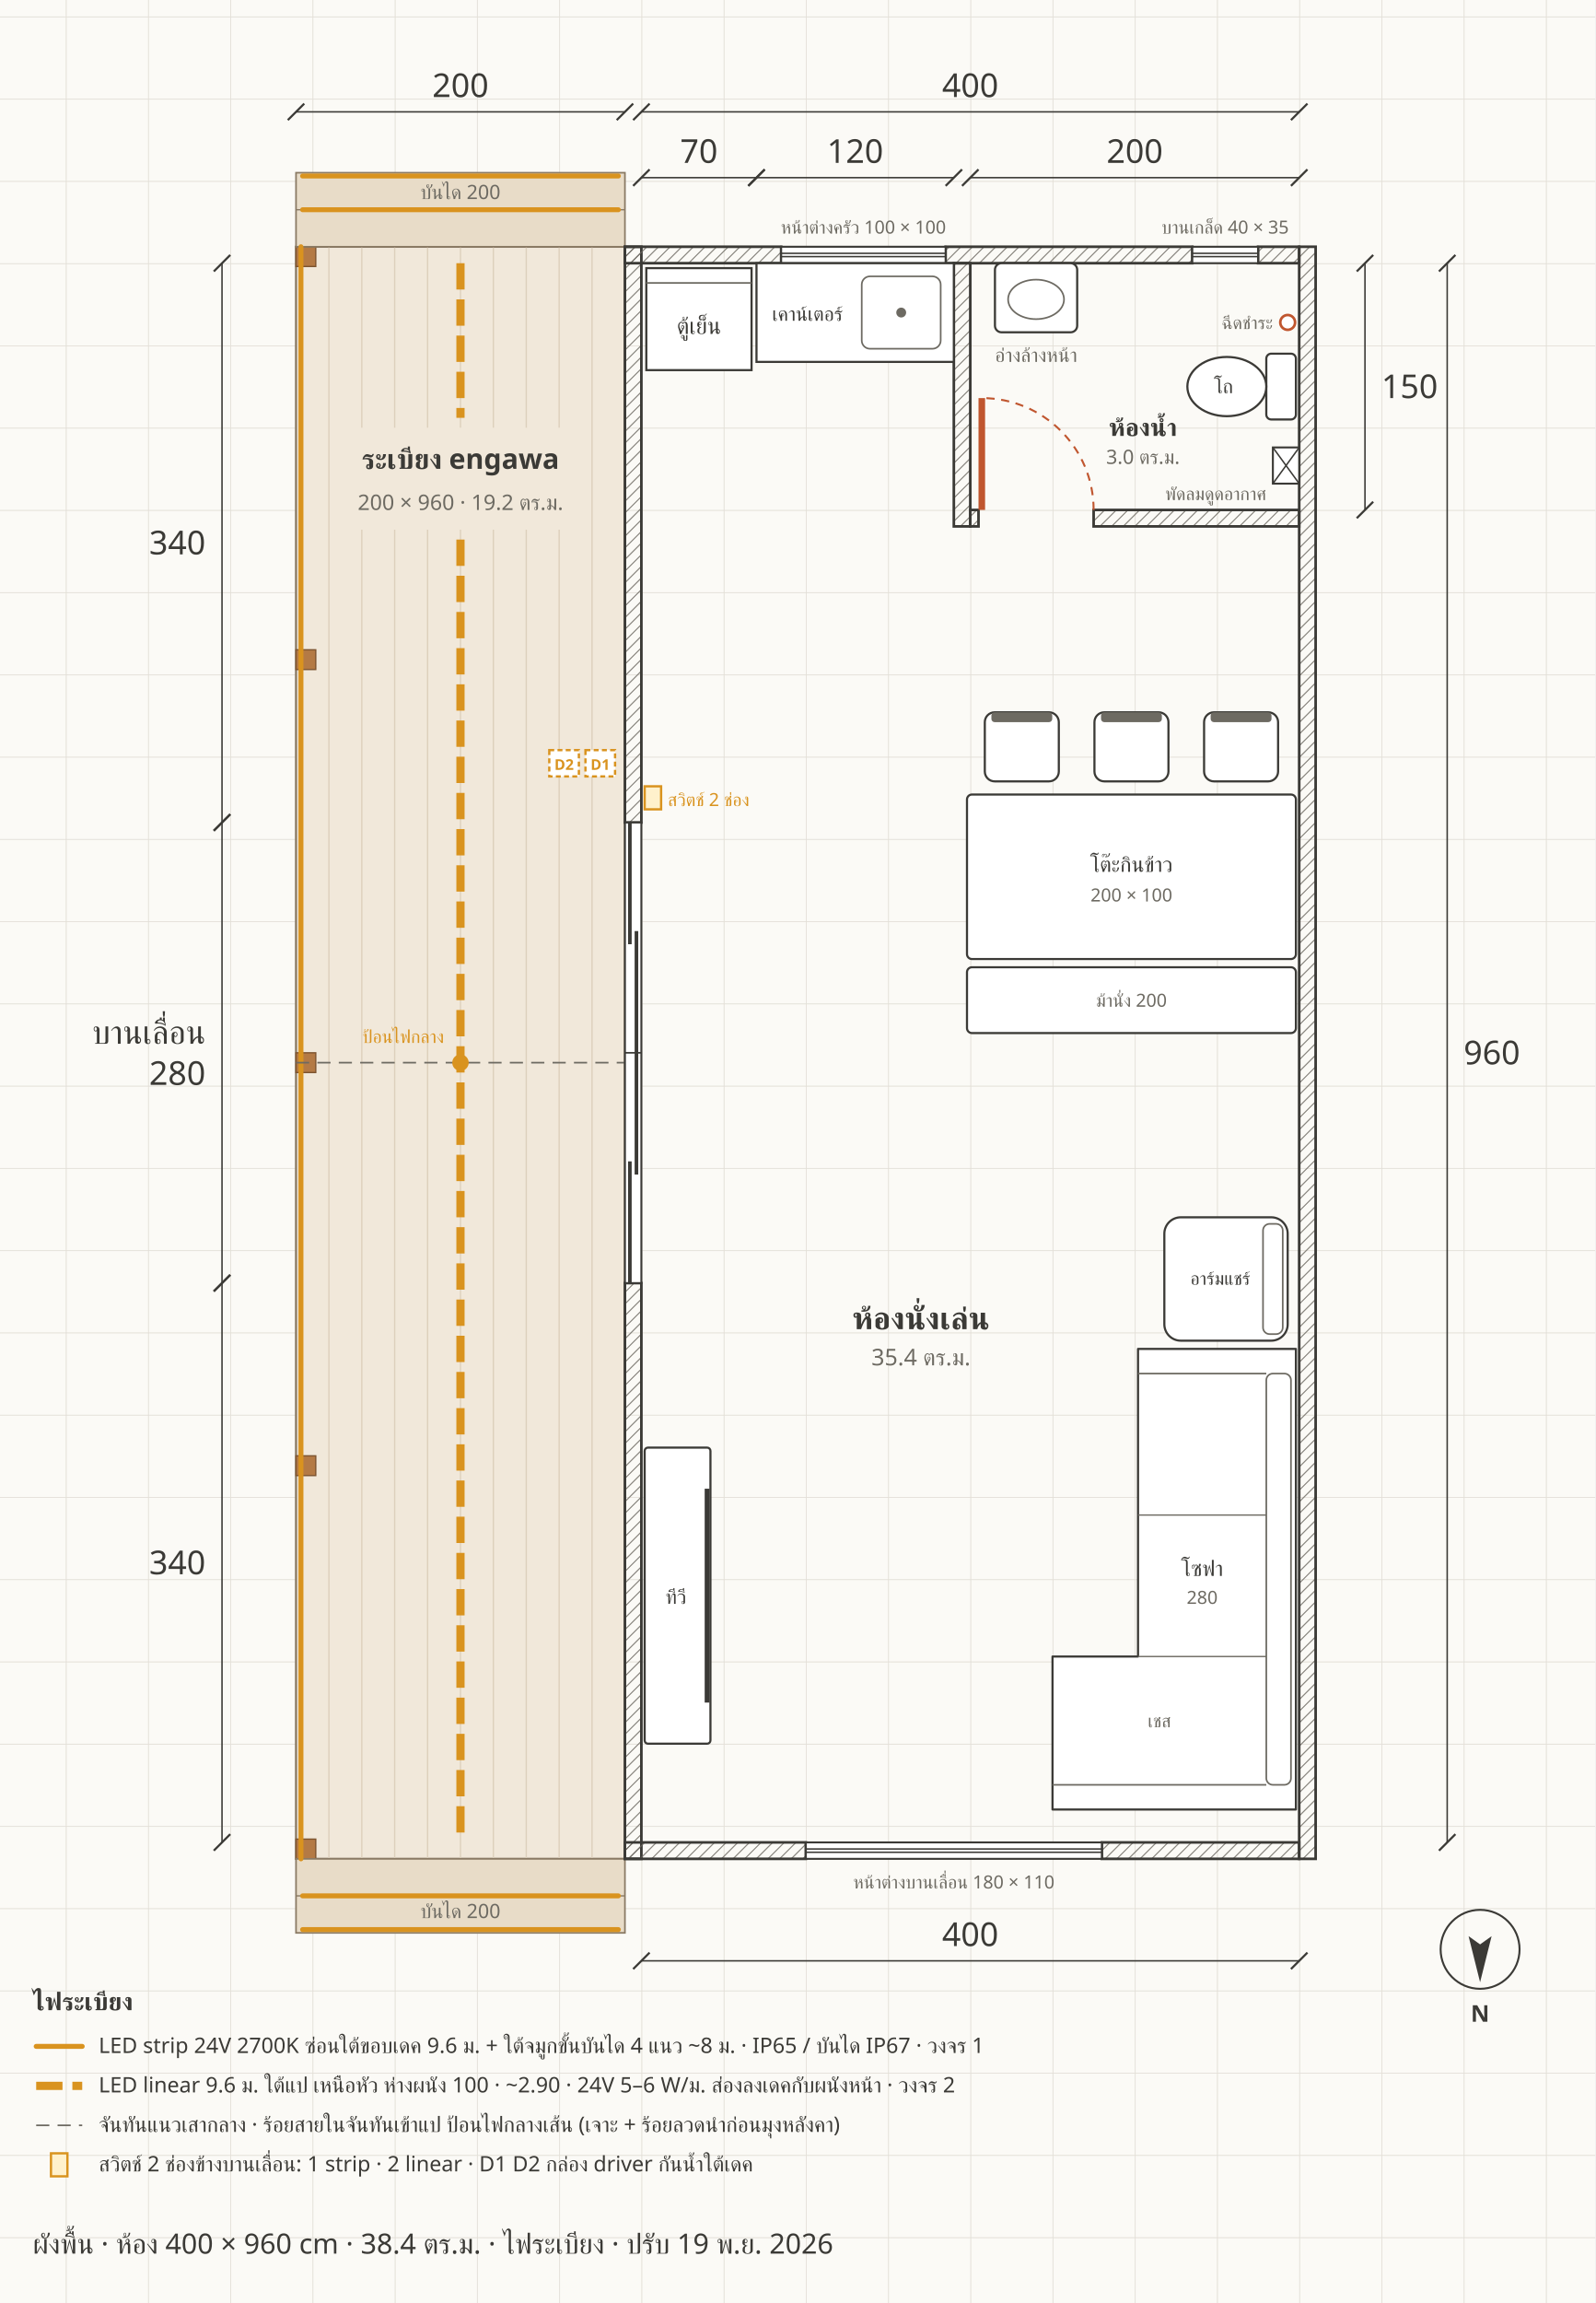
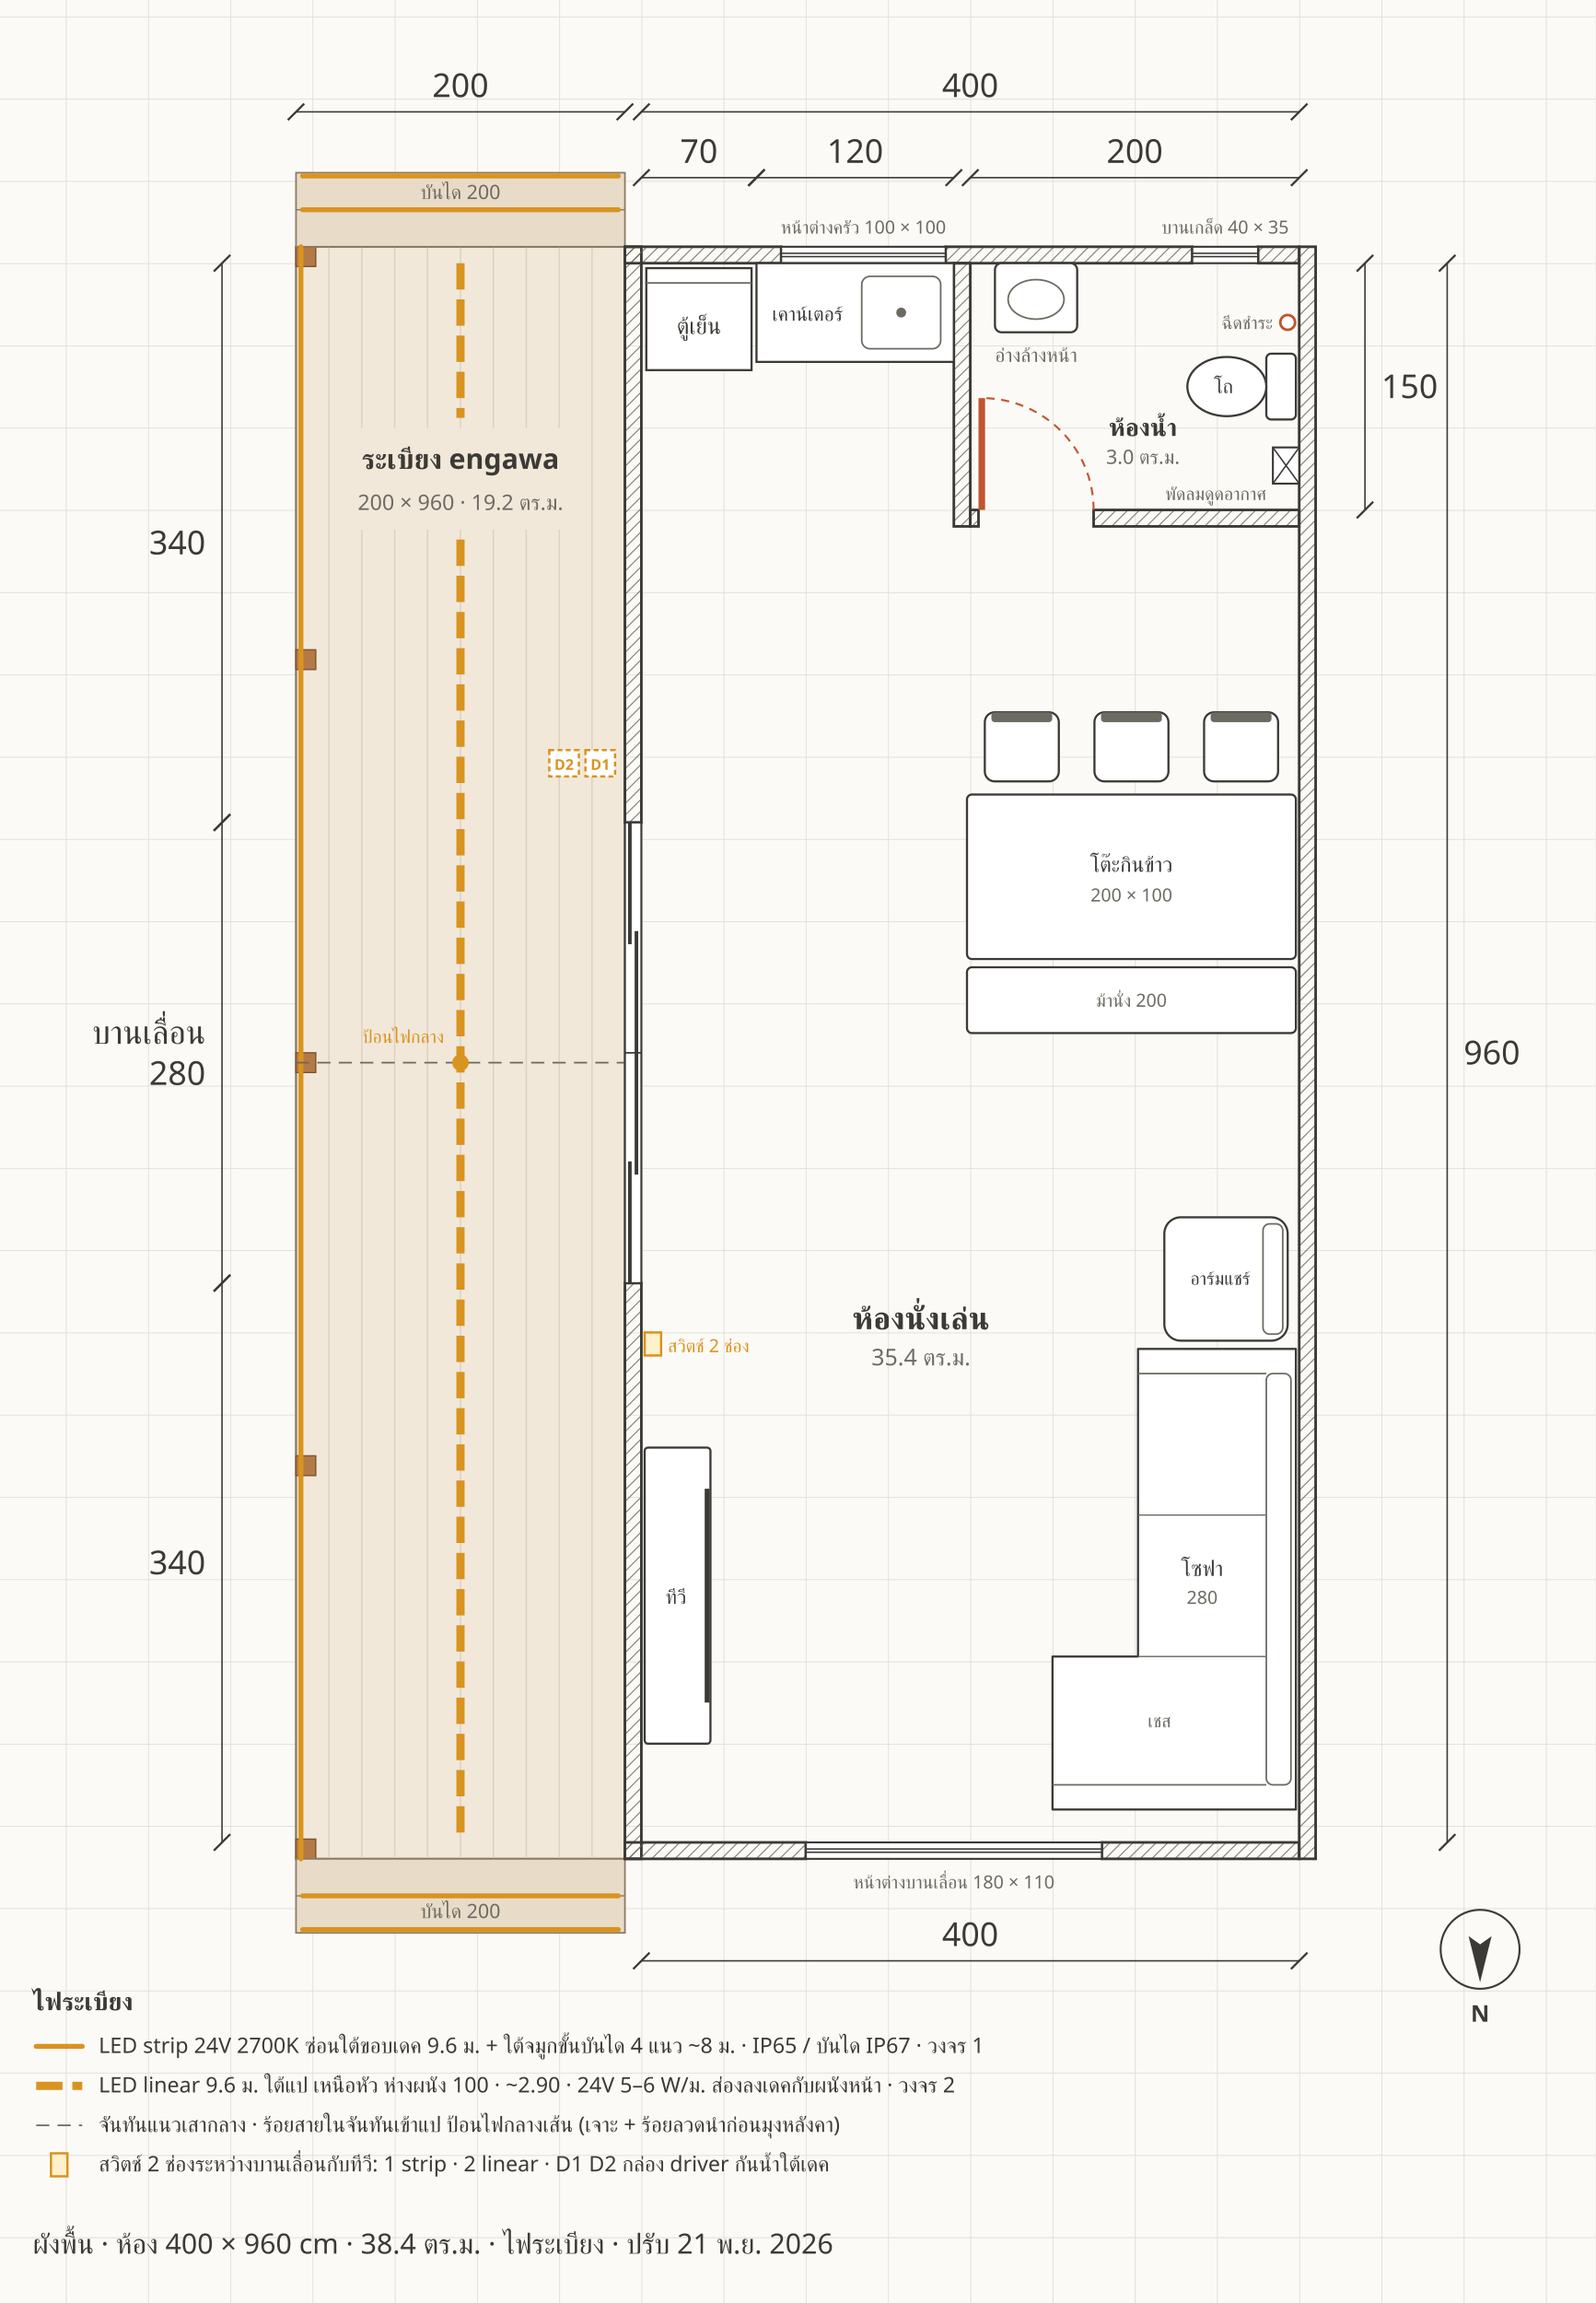
<svg xmlns="http://www.w3.org/2000/svg" viewBox="-390 -160 970 1400" width="970" height="1400" font-family="Leelawadee UI, Tahoma, sans-serif">
  <defs>
    <pattern id="grid" width="50" height="50" patternUnits="userSpaceOnUse" x="0" y="0">
      <path d="M50 0H0V50" fill="none" stroke="#e3e0d8" stroke-width="1" />
    </pattern>
    <pattern id="hatch" width="5" height="5" patternUnits="userSpaceOnUse" patternTransform="rotate(45)">
      <line x1="0" y1="0" x2="0" y2="5" stroke="#6d6a62" stroke-width="1" />
    </pattern>
  </defs>
  <rect x="-390" y="-160" width="970" height="1400" fill="#fbfaf6" />
  <rect x="-390" y="-160" width="970" height="1400" fill="url(#grid)" />
  <rect x="-210" y="-10" width="200" height="980" fill="#f1e8da" stroke="#8a7a64" stroke-width="1.3" />
  <line x1="-190" y1="-10" x2="-190" y2="970" stroke="#ddd0bc" stroke-width="0.8" />
  <line x1="-170" y1="-10" x2="-170" y2="970" stroke="#ddd0bc" stroke-width="0.8" />
  <line x1="-150" y1="-10" x2="-150" y2="970" stroke="#ddd0bc" stroke-width="0.8" />
  <line x1="-130" y1="-10" x2="-130" y2="970" stroke="#ddd0bc" stroke-width="0.8" />
  <line x1="-110" y1="-10" x2="-110" y2="970" stroke="#ddd0bc" stroke-width="0.8" />
  <line x1="-90" y1="-10" x2="-90" y2="970" stroke="#ddd0bc" stroke-width="0.8" />
  <line x1="-70" y1="-10" x2="-70" y2="970" stroke="#ddd0bc" stroke-width="0.8" />
  <line x1="-50" y1="-10" x2="-50" y2="970" stroke="#ddd0bc" stroke-width="0.8" />
  <line x1="-30" y1="-10" x2="-30" y2="970" stroke="#ddd0bc" stroke-width="0.8" />
  <rect x="-210" y="-10" width="12" height="12" fill="#b47a45" stroke="#7d5430" stroke-width="0.8" />
  <rect x="-210" y="235" width="12" height="12" fill="#b47a45" stroke="#7d5430" stroke-width="0.8" />
  <rect x="-210" y="480" width="12" height="12" fill="#b47a45" stroke="#7d5430" stroke-width="0.8" />
  <rect x="-210" y="725" width="12" height="12" fill="#b47a45" stroke="#7d5430" stroke-width="0.8" />
  <rect x="-210" y="958" width="12" height="12" fill="#b47a45" stroke="#7d5430" stroke-width="0.8" />
  <rect x="-210" y="-55" width="200" height="45" fill="#e8dcc8" stroke="#8a7a64" stroke-width="1" />
  <rect x="-210" y="970" width="200" height="45" fill="#e8dcc8" stroke="#8a7a64" stroke-width="1" />
  <line x1="-210" y1="-32.5" x2="-10" y2="-32.5" stroke="#8a7a64" stroke-width="0.8" />
  <line x1="-210" y1="992.5" x2="-10" y2="992.5" stroke="#8a7a64" stroke-width="0.8" />
  <text x="-110" y="-39" font-size="12" font-weight="400" text-anchor="middle" fill="#6d6a62">บันได 200</text>
  <text x="-110" y="1006" font-size="12" font-weight="400" text-anchor="middle" fill="#6d6a62">บันได 200</text>
  <rect x="-185" y="100" width="150" height="62" fill="#f1e8da" />
  <text x="-110" y="125" font-size="17" font-weight="600" text-anchor="middle" fill="#3b3a36">ระเบียง engawa</text>
  <text x="-110" y="150" font-size="13" font-weight="400" text-anchor="middle" fill="#6d6a62">200 × 960 · 19.2 ตร.ม.</text>
  <line x1="-207" y1="-10" x2="-207" y2="970" stroke="#d9931f" stroke-width="3" stroke-linecap="round" />
  <line x1="-206" y1="-32.5" x2="-14" y2="-32.5" stroke="#d9931f" stroke-width="3" stroke-linecap="round" />
  <line x1="-206" y1="-53" x2="-14" y2="-53" stroke="#d9931f" stroke-width="3" stroke-linecap="round" />
  <line x1="-206" y1="992.5" x2="-14" y2="992.5" stroke="#d9931f" stroke-width="3" stroke-linecap="round" />
  <line x1="-206" y1="1013" x2="-14" y2="1013" stroke="#d9931f" stroke-width="3" stroke-linecap="round" />
  <line x1="-210" y1="486" x2="-10" y2="486" stroke="#6d6a62" stroke-width="1" stroke-dasharray="8 5" />
  <line x1="-110" y1="0" x2="-110" y2="94" stroke="#d9931f" stroke-width="5" stroke-dasharray="16 6" stroke-linecap="butt" />
  <line x1="-110" y1="168" x2="-110" y2="960" stroke="#d9931f" stroke-width="5" stroke-dasharray="16 6" stroke-linecap="butt" />
  <circle cx="-110" cy="486" r="5" fill="#d9931f" />
  <text x="-120" y="474" font-size="11" font-weight="400" text-anchor="end" fill="#d9931f">ป้อนไฟกลาง</text>
  <rect x="-34" y="296" width="18" height="16" fill="#fff" stroke="#d9931f" stroke-width="1.4" stroke-dasharray="3 2" />
  <text x="-25" y="308" font-size="9" font-weight="600" text-anchor="middle" fill="#d9931f">D1</text>
  <rect x="-56" y="296" width="18" height="16" fill="#fff" stroke="#d9931f" stroke-width="1.4" stroke-dasharray="3 2" />
  <text x="-47" y="308" font-size="9" font-weight="600" text-anchor="middle" fill="#d9931f">D2</text>
  <rect x="-10" y="-10" width="10" height="350" fill="url(#hatch)" stroke="#3b3a36" stroke-width="1.6" />
  <rect x="-10" y="620" width="10" height="350" fill="url(#hatch)" stroke="#3b3a36" stroke-width="1.6" />
  <rect x="400" y="-10" width="10" height="980" fill="url(#hatch)" stroke="#3b3a36" stroke-width="1.6" />
  <rect x="-10" y="-10" width="95" height="10" fill="url(#hatch)" stroke="#3b3a36" stroke-width="1.6" />
  <rect x="185" y="-10" width="150" height="10" fill="url(#hatch)" stroke="#3b3a36" stroke-width="1.6" />
  <rect x="375" y="-10" width="25" height="10" fill="url(#hatch)" stroke="#3b3a36" stroke-width="1.6" />
  <rect x="-10" y="960" width="110" height="10" fill="url(#hatch)" stroke="#3b3a36" stroke-width="1.6" />
  <rect x="280" y="960" width="120" height="10" fill="url(#hatch)" stroke="#3b3a36" stroke-width="1.6" />
  <rect x="85" y="-10" width="100" height="10" fill="#fff" stroke="#3b3a36" stroke-width="1.2" />
  <g stroke="#3b3a36" stroke-width="0.9">
    <line x1="85" y1="-6" x2="185" y2="-6" />
    <line x1="85" y1="-4" x2="185" y2="-4" />
  </g>
  <rect x="335" y="-10" width="40" height="10" fill="#fff" stroke="#3b3a36" stroke-width="1.2" />
  <g stroke="#3b3a36" stroke-width="0.9">
    <line x1="335" y1="-6" x2="375" y2="-6" />
    <line x1="335" y1="-4" x2="375" y2="-4" />
  </g>
  <rect x="100" y="960" width="180" height="10" fill="#fff" stroke="#3b3a36" stroke-width="1.2" />
  <g stroke="#3b3a36" stroke-width="0.9">
    <line x1="100" y1="964" x2="280" y2="964" />
    <line x1="100" y1="966" x2="280" y2="966" />
  </g>
  <rect x="-10" y="340" width="10" height="280" fill="#fff" stroke="#3b3a36" stroke-width="1.2" />
  <g stroke="#3b3a36" stroke-width="2.2">
    <line x1="-7" y1="340" x2="-7" y2="414" />
    <line x1="-7" y1="546" x2="-7" y2="620" />
    <line x1="-3" y1="406" x2="-3" y2="480" />
    <line x1="-3" y1="480" x2="-3" y2="554" />
  </g>
  <line x1="-10" y1="480" x2="0" y2="480" stroke="#3b3a36" stroke-width="1" />
-   <rect x="2" y="318" width="10" height="14" fill="#fff1cc" stroke="#d9931f" stroke-width="1.4" />
-   <text x="16" y="330" font-size="11" font-weight="400" text-anchor="start" fill="#d9931f">สวิตช์ 2 ช่อง</text>
+   <rect x="2" y="650" width="10" height="14" fill="#fff1cc" stroke="#d9931f" stroke-width="1.4" />
+   <text x="16" y="662" font-size="11" font-weight="400" text-anchor="start" fill="#d9931f">สวิตช์ 2 ช่อง</text>
  <rect x="190" y="0" width="10" height="160" fill="url(#hatch)" stroke="#3b3a36" stroke-width="1.6" />
  <rect x="200" y="150" width="5" height="10" fill="url(#hatch)" stroke="#3b3a36" stroke-width="1.6" />
  <rect x="275" y="150" width="125" height="10" fill="url(#hatch)" stroke="#3b3a36" stroke-width="1.6" />
  <rect x="205" y="82" width="4" height="68" fill="#c0562f" />
  <path d="M275 150 A68 68 0 0 0 207 82" fill="none" stroke="#c0562f" stroke-width="1.2" stroke-dasharray="5 4" />
  <rect x="3" y="3" width="64" height="62" fill="#fff" stroke="#3b3a36" stroke-width="1.3" />
  <line x1="3" y1="12" x2="67" y2="12" stroke="#6d6a62" stroke-width="1" />
  <text x="35" y="43" font-size="14" font-weight="400" text-anchor="middle" fill="#3b3a36">ตู้เย็น</text>
  <rect x="70" y="0" width="120" height="60" fill="#fff" stroke="#3b3a36" stroke-width="1.3" />
  <rect x="134" y="8" width="48" height="44" rx="5" fill="none" stroke="#6d6a62" stroke-width="1" />
  <circle cx="158" cy="30" r="3" fill="#6d6a62" />
  <text x="101" y="35" font-size="12" font-weight="400" text-anchor="middle" fill="#3b3a36">เคาน์เตอร์</text>
  <rect x="215" y="0" width="50" height="42" rx="4" fill="#fff" stroke="#3b3a36" stroke-width="1.3" />
  <ellipse cx="240" cy="22" rx="17" ry="12" fill="none" stroke="#6d6a62" stroke-width="1" />
  <text x="240" y="60" font-size="12" font-weight="400" text-anchor="middle" fill="#6d6a62">อ่างล้างหน้า</text>
  <rect x="380" y="55" width="18" height="40" rx="3" fill="#fff" stroke="#3b3a36" stroke-width="1.3" />
  <ellipse cx="356" cy="75" rx="24" ry="18" fill="#fff" stroke="#3b3a36" stroke-width="1.3" />
  <text x="354" y="79" font-size="12" font-weight="400" text-anchor="middle" fill="#3b3a36">โถ</text>
  <circle cx="393" cy="36" r="4.5" fill="#fff" stroke="#c0562f" stroke-width="1.6" />
  <text x="384" y="40" font-size="11" font-weight="400" text-anchor="end" fill="#6d6a62">ฉีดชำระ</text>
  <rect x="384" y="112" width="16" height="22" fill="#fff" stroke="#3b3a36" stroke-width="1.2" />
  <path d="M384 112 L400 134 M400 112 L384 134" stroke="#3b3a36" stroke-width="0.9" />
  <text x="380" y="144" font-size="11" font-weight="400" text-anchor="end" fill="#6d6a62">พัดลมดูดอากาศ</text>
  <text x="305" y="105" font-size="15" font-weight="600" text-anchor="middle" fill="#3b3a36">ห้องน้ำ</text>
  <text x="305" y="122" font-size="12" font-weight="400" text-anchor="middle" fill="#6d6a62">3.0 ตร.ม.</text>
  <rect x="208.833" y="273" width="45" height="42" rx="6" fill="#fff" stroke="#3b3a36" stroke-width="1.3" />
  <rect x="212.833" y="273" width="37" height="6" rx="2" fill="#6d6a62" />
  <rect x="275.5" y="273" width="45" height="42" rx="6" fill="#fff" stroke="#3b3a36" stroke-width="1.3" />
  <rect x="279.5" y="273" width="37" height="6" rx="2" fill="#6d6a62" />
  <rect x="342.167" y="273" width="45" height="42" rx="6" fill="#fff" stroke="#3b3a36" stroke-width="1.3" />
  <rect x="346.167" y="273" width="37" height="6" rx="2" fill="#6d6a62" />
  <rect x="198" y="323" width="200" height="100" rx="3" fill="#fff" stroke="#3b3a36" stroke-width="1.3" />
  <text x="298" y="370" font-size="13" font-weight="400" text-anchor="middle" fill="#3b3a36">โต๊ะกินข้าว</text>
  <text x="298" y="388" font-size="11" font-weight="400" text-anchor="middle" fill="#6d6a62">200 × 100</text>
  <rect x="198" y="428" width="200" height="40" rx="3" fill="#fff" stroke="#3b3a36" stroke-width="1.3" />
  <text x="298" y="452" font-size="11" font-weight="400" text-anchor="middle" fill="#6d6a62">ม้านั่ง 200</text>
  <rect x="318" y="580" width="75" height="75" rx="10" fill="#fff" stroke="#3b3a36" stroke-width="1.3" />
  <rect x="378" y="584" width="12" height="67" rx="4" fill="none" stroke="#6d6a62" stroke-width="1" />
  <text x="352" y="621" font-size="11" font-weight="400" text-anchor="middle" fill="#3b3a36">อาร์มแชร์</text>
  <path d="M302 660 H398 V940 H250 V847 H302 Z" stroke-linejoin="round" fill="#fff" stroke="#3b3a36" stroke-width="1.3" />
  <rect x="380" y="675" width="15" height="250" rx="4" fill="none" stroke="#6d6a62" stroke-width="1" />
  <line x1="302" y1="675" x2="380" y2="675" stroke="#6d6a62" stroke-width="1" />
  <line x1="250" y1="925" x2="380" y2="925" stroke="#6d6a62" stroke-width="1" />
  <line x1="302" y1="761" x2="380" y2="761" stroke="#6d6a62" stroke-width="0.8" />
  <line x1="302" y1="847" x2="380" y2="847" stroke="#6d6a62" stroke-width="0.8" />
  <text x="341" y="798" font-size="13" font-weight="400" text-anchor="middle" fill="#3b3a36">โซฟา</text>
  <text x="341" y="815" font-size="11" font-weight="400" text-anchor="middle" fill="#6d6a62">280</text>
  <text x="315" y="890" font-size="11" font-weight="400" text-anchor="middle" fill="#6d6a62">เชส</text>
  <rect x="2" y="720" width="40" height="180" rx="2" fill="#fff" stroke="#3b3a36" stroke-width="1.3" />
  <line x1="40" y1="745" x2="40" y2="875" stroke="#3b3a36" stroke-width="3" />
  <text x="21" y="815" font-size="12" font-weight="400" text-anchor="middle" fill="#3b3a36">ทีวี</text>
  <text x="170" y="648" font-size="19" font-weight="600" text-anchor="middle" fill="#3b3a36">ห้องนั่งเล่น</text>
  <text x="170" y="670" font-size="14" font-weight="400" text-anchor="middle" fill="#6d6a62">35.4 ตร.ม.</text>
  <text x="135" y="-18" font-size="11" font-weight="400" text-anchor="middle" fill="#6d6a62">หน้าต่างครัว 100 × 100</text>
  <text x="355" y="-18" font-size="11" font-weight="400" text-anchor="middle" fill="#6d6a62">บานเกล็ด 40 × 35</text>
  <text x="190" y="988" font-size="11" font-weight="400" text-anchor="middle" fill="#6d6a62">หน้าต่างบานเลื่อน 180 × 110</text>
  <g>
    <line x1="0" y1="-52" x2="70" y2="-52" stroke="#3b3a36" stroke-width="0.9" />
    <line x1="-5" y1="-47" x2="5" y2="-57" stroke="#3b3a36" stroke-width="1.3" />
    <line x1="65" y1="-47" x2="75" y2="-57" stroke="#3b3a36" stroke-width="1.3" />
    <text x="35" y="-61" font-size="20" font-weight="500" text-anchor="middle" fill="#3b3a36">70</text>
  </g>
  <g>
    <line x1="70" y1="-52" x2="190" y2="-52" stroke="#3b3a36" stroke-width="0.9" />
    <line x1="65" y1="-47" x2="75" y2="-57" stroke="#3b3a36" stroke-width="1.3" />
    <line x1="185" y1="-47" x2="195" y2="-57" stroke="#3b3a36" stroke-width="1.3" />
    <text x="130" y="-61" font-size="20" font-weight="500" text-anchor="middle" fill="#3b3a36">120</text>
  </g>
  <g>
    <line x1="200" y1="-52" x2="400" y2="-52" stroke="#3b3a36" stroke-width="0.9" />
    <line x1="195" y1="-47" x2="205" y2="-57" stroke="#3b3a36" stroke-width="1.3" />
    <line x1="395" y1="-47" x2="405" y2="-57" stroke="#3b3a36" stroke-width="1.3" />
    <text x="300" y="-61" font-size="20" font-weight="500" text-anchor="middle" fill="#3b3a36">200</text>
  </g>
  <g>
    <line x1="0" y1="-92" x2="400" y2="-92" stroke="#3b3a36" stroke-width="0.9" />
    <line x1="-5" y1="-87" x2="5" y2="-97" stroke="#3b3a36" stroke-width="1.3" />
    <line x1="395" y1="-87" x2="405" y2="-97" stroke="#3b3a36" stroke-width="1.3" />
    <text x="200" y="-101" font-size="20" font-weight="500" text-anchor="middle" fill="#3b3a36">400</text>
  </g>
  <g>
    <line x1="-210" y1="-92" x2="-10" y2="-92" stroke="#3b3a36" stroke-width="0.9" />
    <line x1="-215" y1="-87" x2="-205" y2="-97" stroke="#3b3a36" stroke-width="1.3" />
    <line x1="-15" y1="-87" x2="-5" y2="-97" stroke="#3b3a36" stroke-width="1.3" />
    <text x="-110" y="-101" font-size="20" font-weight="500" text-anchor="middle" fill="#3b3a36">200</text>
  </g>
  <g>
    <line x1="440" y1="0" x2="440" y2="150" stroke="#3b3a36" stroke-width="0.9" />
    <line x1="435" y1="5" x2="445" y2="-5" stroke="#3b3a36" stroke-width="1.3" />
    <line x1="435" y1="155" x2="445" y2="145" stroke="#3b3a36" stroke-width="1.3" />
    <text x="450" y="82" font-size="20" font-weight="500" text-anchor="start" fill="#3b3a36">150</text>
  </g>
  <g>
    <line x1="490" y1="0" x2="490" y2="960" stroke="#3b3a36" stroke-width="0.9" />
    <line x1="485" y1="5" x2="495" y2="-5" stroke="#3b3a36" stroke-width="1.3" />
    <line x1="485" y1="965" x2="495" y2="955" stroke="#3b3a36" stroke-width="1.3" />
    <text x="500" y="487" font-size="20" font-weight="500" text-anchor="start" fill="#3b3a36">960</text>
  </g>
  <g>
    <line x1="-255" y1="0" x2="-255" y2="340" stroke="#3b3a36" stroke-width="0.9" />
    <line x1="-260" y1="5" x2="-250" y2="-5" stroke="#3b3a36" stroke-width="1.3" />
    <line x1="-260" y1="345" x2="-250" y2="335" stroke="#3b3a36" stroke-width="1.3" />
    <text x="-265" y="177" font-size="20" font-weight="500" text-anchor="end" fill="#3b3a36">340</text>
  </g>
  <g>
    <line x1="-255" y1="340" x2="-255" y2="620" stroke="#3b3a36" stroke-width="0.9" />
    <line x1="-260" y1="345" x2="-250" y2="335" stroke="#3b3a36" stroke-width="1.3" />
    <line x1="-260" y1="625" x2="-250" y2="615" stroke="#3b3a36" stroke-width="1.3" />
    <text x="-265" y="474.5" font-size="20" font-weight="500" text-anchor="end" fill="#3b3a36">บานเลื่อน</text>
    <text x="-265" y="499.5" font-size="20" font-weight="500" text-anchor="end" fill="#3b3a36">280</text>
  </g>
  <g>
    <line x1="-255" y1="620" x2="-255" y2="960" stroke="#3b3a36" stroke-width="0.9" />
    <line x1="-260" y1="625" x2="-250" y2="615" stroke="#3b3a36" stroke-width="1.3" />
    <line x1="-260" y1="965" x2="-250" y2="955" stroke="#3b3a36" stroke-width="1.3" />
    <text x="-265" y="797" font-size="20" font-weight="500" text-anchor="end" fill="#3b3a36">340</text>
  </g>
  <g>
    <line x1="0" y1="1032" x2="400" y2="1032" stroke="#3b3a36" stroke-width="0.9" />
    <line x1="-5" y1="1037" x2="5" y2="1027" stroke="#3b3a36" stroke-width="1.3" />
    <line x1="395" y1="1037" x2="405" y2="1027" stroke="#3b3a36" stroke-width="1.3" />
    <text x="200" y="1023" font-size="20" font-weight="500" text-anchor="middle" fill="#3b3a36">400</text>
  </g>
  <g transform="translate(510 1025)">
    <circle r="24" fill="none" stroke="#3b3a36" stroke-width="1.2" />
    <path d="M0 20 L7 -8 L0 -3 L-7 -8 Z" fill="#3b3a36" />
    <text x="0" y="44" font-size="14" font-weight="600" text-anchor="middle" fill="#3b3a36">N</text>
  </g>
  <text x="-370" y="1062" font-size="15" font-weight="600" text-anchor="start" fill="#3b3a36">ไฟระเบียง</text>
  <line x1="-368" y1="1084" x2="-340" y2="1084" stroke="#d9931f" stroke-width="3" stroke-linecap="round" />
  <text x="-330" y="1088" font-size="13" font-weight="400" text-anchor="start" fill="#3b3a36">LED strip 24V 2700K ซ่อนใต้ขอบเดค 9.6 ม. + ใต้จมูกขั้นบันได 4 แนว ~8 ม. · IP65 / บันได IP67 · วงจร 1</text>
  <line x1="-368" y1="1108" x2="-340" y2="1108" stroke="#d9931f" stroke-width="5" stroke-dasharray="16 6" stroke-linecap="butt" />
  <text x="-330" y="1112" font-size="13" font-weight="400" text-anchor="start" fill="#3b3a36">LED linear 9.6 ม. ใต้แป เหนือหัว ห่างผนัง 100 · ~2.90 · 24V 5–6 W/ม. ส่องลงเดคกับผนังหน้า · วงจร 2</text>
  <line x1="-368" y1="1132" x2="-340" y2="1132" stroke="#6d6a62" stroke-width="1" stroke-dasharray="8 5" />
  <text x="-330" y="1136" font-size="13" font-weight="400" text-anchor="start" fill="#3b3a36">จันทันแนวเสากลาง · ร้อยสายในจันทันเข้าแป ป้อนไฟกลางเส้น (เจาะ + ร้อยลวดนำก่อนมุงหลังคา)</text>
  <rect x="-359" y="1149" width="10" height="14" fill="#fff1cc" stroke="#d9931f" stroke-width="1.4" />
-   <text x="-330" y="1160" font-size="13" font-weight="400" text-anchor="start" fill="#3b3a36">สวิตช์ 2 ช่องข้างบานเลื่อน: 1 strip · 2 linear · D1 D2 กล่อง driver กันน้ำใต้เดค</text>
-   <text x="-370" y="1210" font-size="17" font-weight="400" text-anchor="start" fill="#3b3a36">ผังพื้น · ห้อง 400 × 960 cm · 38.4 ตร.ม. · ไฟระเบียง · ปรับ 19 พ.ย. 2026</text>
+   <text x="-330" y="1160" font-size="13" font-weight="400" text-anchor="start" fill="#3b3a36">สวิตช์ 2 ช่องระหว่างบานเลื่อนกับทีวี: 1 strip · 2 linear · D1 D2 กล่อง driver กันน้ำใต้เดค</text>
+   <text x="-370" y="1210" font-size="17" font-weight="400" text-anchor="start" fill="#3b3a36">ผังพื้น · ห้อง 400 × 960 cm · 38.4 ตร.ม. · ไฟระเบียง · ปรับ 21 พ.ย. 2026</text>
</svg>
